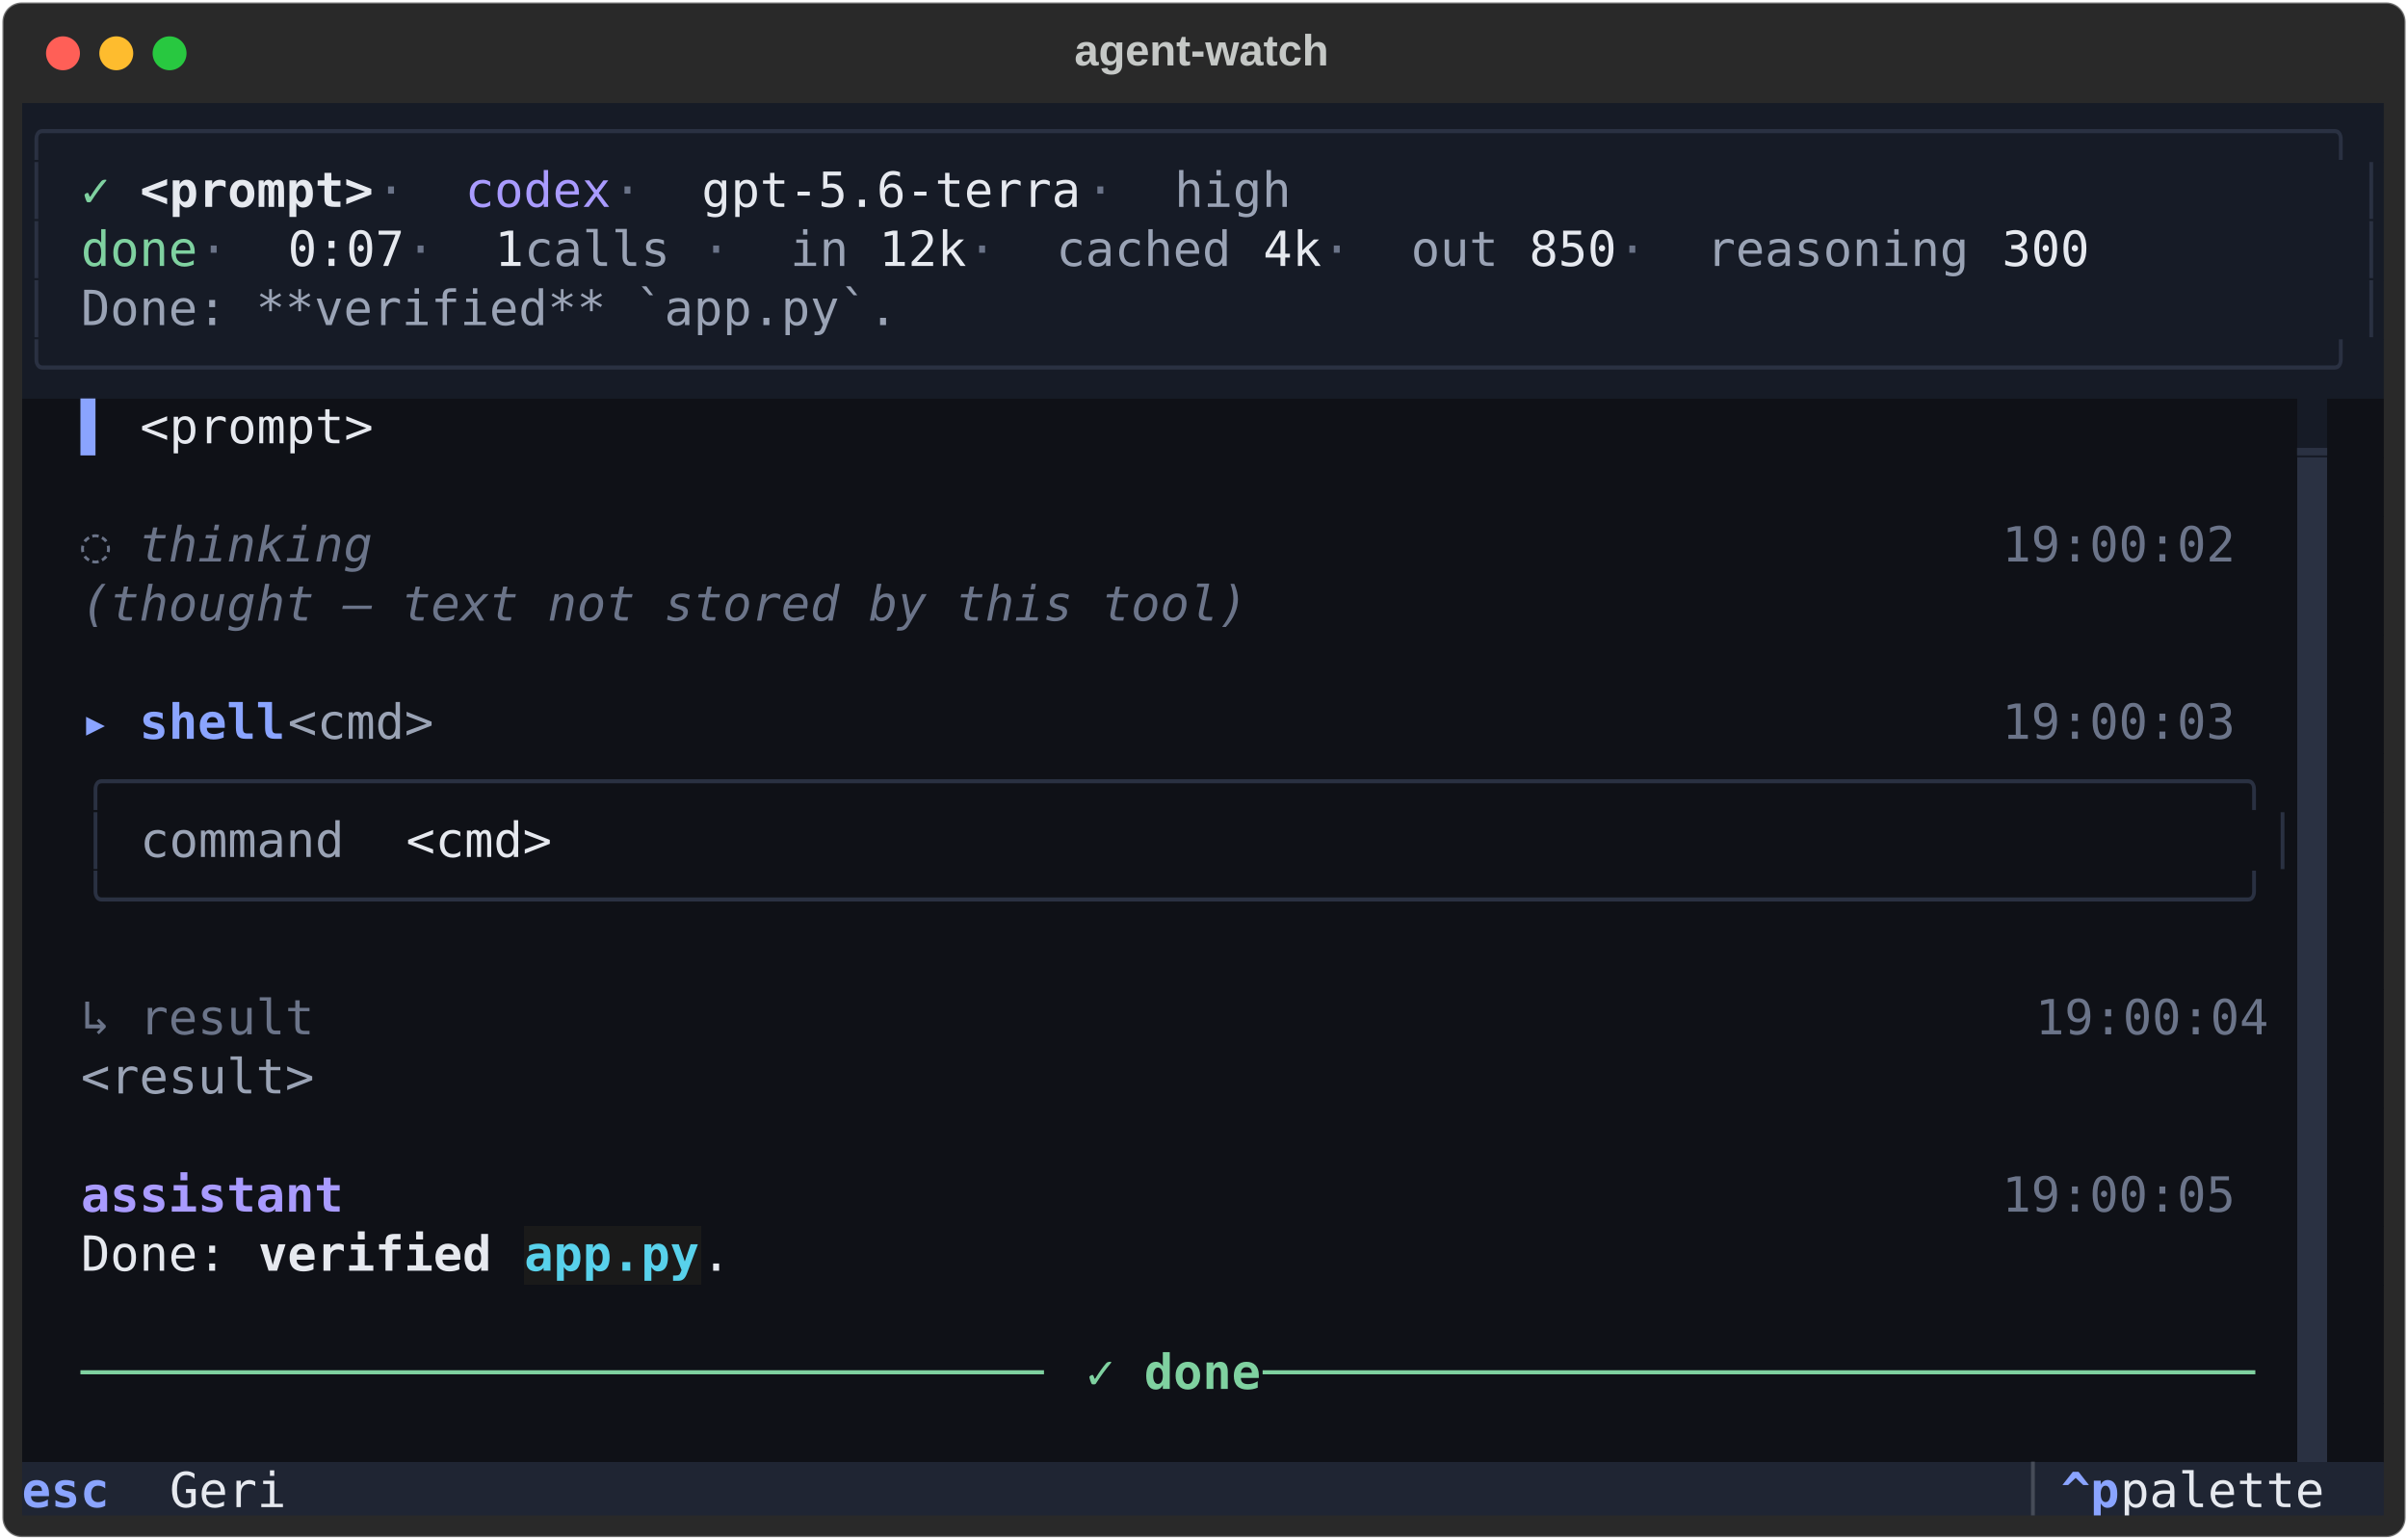
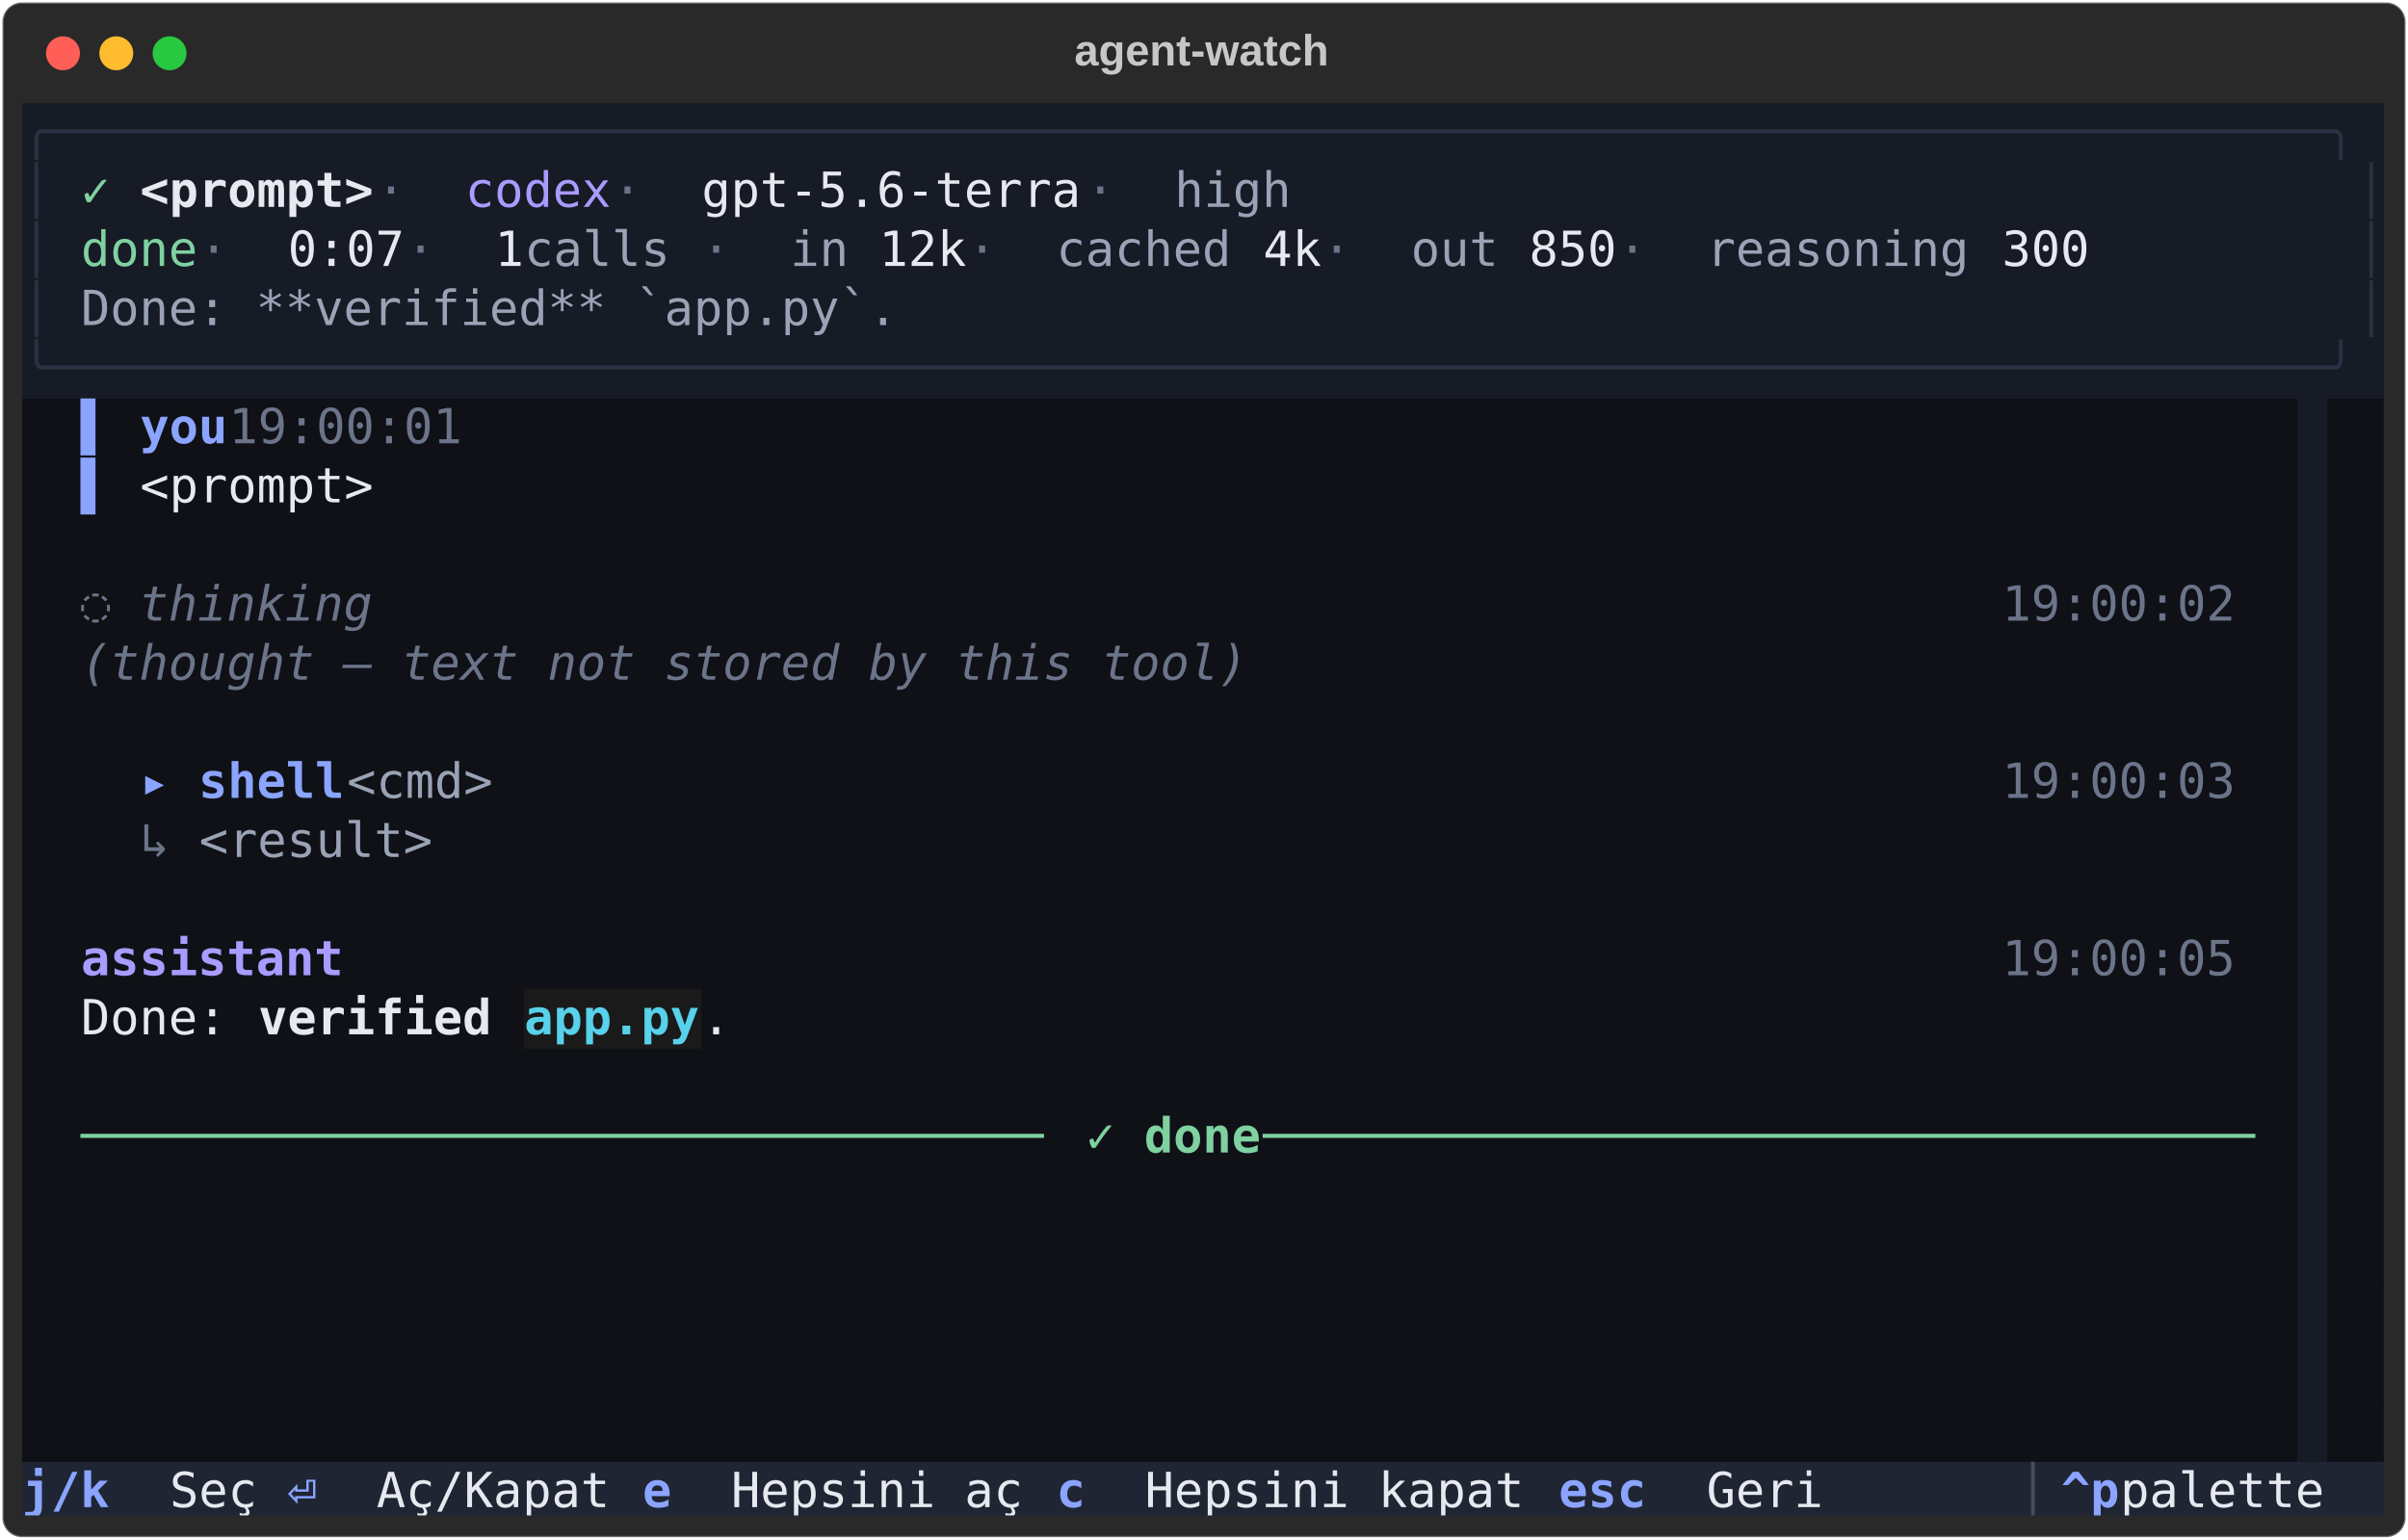
<svg xmlns="http://www.w3.org/2000/svg" class="rich-terminal" viewBox="0 0 994 635.6">
  <style>

    @font-face {
        font-family: "Fira Code";
        src: local("FiraCode-Regular"),
                url("https://cdnjs.cloudflare.com/ajax/libs/firacode/6.2.0/woff2/FiraCode-Regular.woff2") format("woff2"),
                url("https://cdnjs.cloudflare.com/ajax/libs/firacode/6.2.0/woff/FiraCode-Regular.woff") format("woff");
        font-style: normal;
        font-weight: 400;
    }
    @font-face {
        font-family: "Fira Code";
        src: local("FiraCode-Bold"),
                url("https://cdnjs.cloudflare.com/ajax/libs/firacode/6.2.0/woff2/FiraCode-Bold.woff2") format("woff2"),
                url("https://cdnjs.cloudflare.com/ajax/libs/firacode/6.2.0/woff/FiraCode-Bold.woff") format("woff");
        font-style: bold;
        font-weight: 700;
    }

    .terminal-matrix {
        font-family: Fira Code, monospace;
        font-size: 20px;
        line-height: 24.4px;
        font-variant-east-asian: full-width;
    }

    .terminal-title {
        font-size: 18px;
        font-weight: bold;
        font-family: arial;
    }

    .terminal-r1 { fill: #2a3142 }
.terminal-r2 { fill: #c5c8c6 }
.terminal-r3 { fill: #7fd1a0 }
.terminal-r4 { fill: #e6e9ef;font-weight: bold }
.terminal-r5 { fill: #6b7489 }
.terminal-r6 { fill: #a99bff }
.terminal-r7 { fill: #e6e9ef }
.terminal-r8 { fill: #9aa3b5 }
.terminal-r9 { fill: #8aa4ff }
- .terminal-r10 { fill: #0f1117 }
+ .terminal-r10 { fill: #8aa4ff;font-weight: bold }
.terminal-r11 { fill: #6b7489;font-style: italic; }
- .terminal-r12 { fill: #8aa4ff;font-weight: bold }
- .terminal-r13 { fill: #a99bff;font-weight: bold }
- .terminal-r14 { fill: #58d1eb;font-weight: bold }
- .terminal-r15 { fill: #7fd1a0;font-weight: bold }
- .terminal-r16 { fill: #464c58 }
+ .terminal-r12 { fill: #a99bff;font-weight: bold }
+ .terminal-r13 { fill: #58d1eb;font-weight: bold }
+ .terminal-r14 { fill: #7fd1a0;font-weight: bold }
+ .terminal-r15 { fill: #464c58 }
    </style>
  <defs>
    <clipPath id="terminal-clip-terminal">
      <rect x="0" y="0" width="975.0" height="584.6" />
    </clipPath>
    <clipPath id="terminal-line-0">
      <rect x="0" y="1.5" width="976" height="24.65" />
    </clipPath>
    <clipPath id="terminal-line-1">
      <rect x="0" y="25.9" width="976" height="24.65" />
    </clipPath>
    <clipPath id="terminal-line-2">
      <rect x="0" y="50.3" width="976" height="24.65" />
    </clipPath>
    <clipPath id="terminal-line-3">
      <rect x="0" y="74.7" width="976" height="24.65" />
    </clipPath>
    <clipPath id="terminal-line-4">
      <rect x="0" y="99.1" width="976" height="24.65" />
    </clipPath>
    <clipPath id="terminal-line-5">
      <rect x="0" y="123.5" width="976" height="24.65" />
    </clipPath>
    <clipPath id="terminal-line-6">
      <rect x="0" y="147.9" width="976" height="24.65" />
    </clipPath>
    <clipPath id="terminal-line-7">
      <rect x="0" y="172.3" width="976" height="24.65" />
    </clipPath>
    <clipPath id="terminal-line-8">
      <rect x="0" y="196.7" width="976" height="24.65" />
    </clipPath>
    <clipPath id="terminal-line-9">
      <rect x="0" y="221.1" width="976" height="24.65" />
    </clipPath>
    <clipPath id="terminal-line-10">
      <rect x="0" y="245.5" width="976" height="24.65" />
    </clipPath>
    <clipPath id="terminal-line-11">
      <rect x="0" y="269.9" width="976" height="24.65" />
    </clipPath>
    <clipPath id="terminal-line-12">
      <rect x="0" y="294.3" width="976" height="24.65" />
    </clipPath>
    <clipPath id="terminal-line-13">
      <rect x="0" y="318.7" width="976" height="24.65" />
    </clipPath>
    <clipPath id="terminal-line-14">
      <rect x="0" y="343.1" width="976" height="24.65" />
    </clipPath>
    <clipPath id="terminal-line-15">
      <rect x="0" y="367.5" width="976" height="24.65" />
    </clipPath>
    <clipPath id="terminal-line-16">
      <rect x="0" y="391.9" width="976" height="24.65" />
    </clipPath>
    <clipPath id="terminal-line-17">
      <rect x="0" y="416.3" width="976" height="24.65" />
    </clipPath>
    <clipPath id="terminal-line-18">
      <rect x="0" y="440.7" width="976" height="24.65" />
    </clipPath>
    <clipPath id="terminal-line-19">
      <rect x="0" y="465.1" width="976" height="24.65" />
    </clipPath>
    <clipPath id="terminal-line-20">
      <rect x="0" y="489.5" width="976" height="24.65" />
    </clipPath>
    <clipPath id="terminal-line-21">
      <rect x="0" y="513.9" width="976" height="24.65" />
    </clipPath>
    <clipPath id="terminal-line-22">
      <rect x="0" y="538.3" width="976" height="24.65" />
    </clipPath>
  </defs>
  <rect fill="#292929" stroke="rgba(255,255,255,0.35)" stroke-width="1" x="1" y="1" width="992" height="633.6" rx="8" />
  <text class="terminal-title" fill="#c5c8c6" text-anchor="middle" x="496" y="27">agent-watch</text>
  <g transform="translate(26,22)">
    <circle cx="0" cy="0" r="7" fill="#ff5f57" />
    <circle cx="22" cy="0" r="7" fill="#febc2e" />
    <circle cx="44" cy="0" r="7" fill="#28c840" />
  </g>
  <g transform="translate(9, 41)" clip-path="url(#terminal-clip-terminal)">
    <rect fill="#161b26" x="0" y="1.5" width="976" height="24.65" shape-rendering="crispEdges" />
    <rect fill="#161b26" x="0" y="25.9" width="12.2" height="24.65" shape-rendering="crispEdges" />
    <rect fill="#161b26" x="12.2" y="25.9" width="12.2" height="24.65" shape-rendering="crispEdges" />
    <rect fill="#161b26" x="24.4" y="25.9" width="24.4" height="24.65" shape-rendering="crispEdges" />
    <rect fill="#161b26" x="48.8" y="25.9" width="97.6" height="24.65" shape-rendering="crispEdges" />
    <rect fill="#161b26" x="146.4" y="25.9" width="36.6" height="24.65" shape-rendering="crispEdges" />
    <rect fill="#161b26" x="183" y="25.9" width="61" height="24.65" shape-rendering="crispEdges" />
    <rect fill="#161b26" x="244" y="25.9" width="36.6" height="24.65" shape-rendering="crispEdges" />
    <rect fill="#161b26" x="280.6" y="25.9" width="158.6" height="24.65" shape-rendering="crispEdges" />
    <rect fill="#161b26" x="439.2" y="25.9" width="36.6" height="24.65" shape-rendering="crispEdges" />
    <rect fill="#161b26" x="475.8" y="25.9" width="48.8" height="24.65" shape-rendering="crispEdges" />
    <rect fill="#161b26" x="524.6" y="25.9" width="439.2" height="24.65" shape-rendering="crispEdges" />
    <rect fill="#161b26" x="963.8" y="25.9" width="12.2" height="24.65" shape-rendering="crispEdges" />
    <rect fill="#161b26" x="0" y="50.3" width="12.2" height="24.65" shape-rendering="crispEdges" />
    <rect fill="#161b26" x="12.2" y="50.3" width="12.2" height="24.65" shape-rendering="crispEdges" />
    <rect fill="#161b26" x="24.4" y="50.3" width="48.8" height="24.65" shape-rendering="crispEdges" />
    <rect fill="#161b26" x="73.2" y="50.3" width="36.6" height="24.65" shape-rendering="crispEdges" />
    <rect fill="#161b26" x="109.8" y="50.3" width="48.8" height="24.65" shape-rendering="crispEdges" />
    <rect fill="#161b26" x="158.6" y="50.3" width="36.6" height="24.65" shape-rendering="crispEdges" />
    <rect fill="#161b26" x="195.2" y="50.3" width="12.2" height="24.65" shape-rendering="crispEdges" />
    <rect fill="#161b26" x="207.4" y="50.3" width="73.2" height="24.65" shape-rendering="crispEdges" />
    <rect fill="#161b26" x="280.6" y="50.3" width="36.6" height="24.65" shape-rendering="crispEdges" />
    <rect fill="#161b26" x="317.2" y="50.3" width="36.6" height="24.65" shape-rendering="crispEdges" />
    <rect fill="#161b26" x="353.8" y="50.3" width="36.6" height="24.65" shape-rendering="crispEdges" />
    <rect fill="#161b26" x="390.4" y="50.3" width="36.6" height="24.65" shape-rendering="crispEdges" />
    <rect fill="#161b26" x="427" y="50.3" width="85.4" height="24.65" shape-rendering="crispEdges" />
    <rect fill="#161b26" x="512.4" y="50.3" width="24.4" height="24.65" shape-rendering="crispEdges" />
    <rect fill="#161b26" x="536.8" y="50.3" width="36.6" height="24.65" shape-rendering="crispEdges" />
    <rect fill="#161b26" x="573.4" y="50.3" width="48.8" height="24.65" shape-rendering="crispEdges" />
    <rect fill="#161b26" x="622.2" y="50.3" width="36.6" height="24.65" shape-rendering="crispEdges" />
    <rect fill="#161b26" x="658.8" y="50.3" width="36.6" height="24.65" shape-rendering="crispEdges" />
    <rect fill="#161b26" x="695.4" y="50.3" width="122" height="24.65" shape-rendering="crispEdges" />
    <rect fill="#161b26" x="817.4" y="50.3" width="36.6" height="24.65" shape-rendering="crispEdges" />
    <rect fill="#161b26" x="854" y="50.3" width="109.8" height="24.65" shape-rendering="crispEdges" />
    <rect fill="#161b26" x="963.8" y="50.3" width="12.2" height="24.65" shape-rendering="crispEdges" />
    <rect fill="#161b26" x="0" y="74.7" width="12.2" height="24.65" shape-rendering="crispEdges" />
    <rect fill="#161b26" x="12.2" y="74.7" width="12.2" height="24.65" shape-rendering="crispEdges" />
    <rect fill="#161b26" x="24.4" y="74.7" width="341.6" height="24.65" shape-rendering="crispEdges" />
    <rect fill="#161b26" x="366" y="74.7" width="597.8" height="24.65" shape-rendering="crispEdges" />
    <rect fill="#161b26" x="963.8" y="74.7" width="12.2" height="24.65" shape-rendering="crispEdges" />
    <rect fill="#161b26" x="0" y="99.1" width="976" height="24.65" shape-rendering="crispEdges" />
    <rect fill="#0f1117" x="0" y="123.5" width="24.4" height="24.65" shape-rendering="crispEdges" />
    <rect fill="#0f1117" x="24.4" y="123.5" width="24.4" height="24.65" shape-rendering="crispEdges" />
-     <rect fill="#0f1117" x="48.8" y="123.5" width="890.6" height="24.65" shape-rendering="crispEdges" />
+     <rect fill="#0f1117" x="48.8" y="123.5" width="36.6" height="24.65" shape-rendering="crispEdges" />
+     <rect fill="#0f1117" x="85.4" y="123.5" width="854" height="24.65" shape-rendering="crispEdges" />
    <rect fill="#161b26" x="939.4" y="123.5" width="12.2" height="24.65" shape-rendering="crispEdges" />
    <rect fill="#0f1117" x="951.6" y="123.5" width="24.4" height="24.65" shape-rendering="crispEdges" />
    <rect fill="#0f1117" x="0" y="147.9" width="24.4" height="24.65" shape-rendering="crispEdges" />
-     <rect fill="#0f1117" x="24.4" y="147.9" width="915" height="24.65" shape-rendering="crispEdges" />
-     <rect fill="#2a3142" x="939.4" y="147.9" width="12.2" height="24.65" shape-rendering="crispEdges" />
+     <rect fill="#0f1117" x="24.4" y="147.9" width="24.4" height="24.65" shape-rendering="crispEdges" />
+     <rect fill="#0f1117" x="48.8" y="147.9" width="890.6" height="24.65" shape-rendering="crispEdges" />
+     <rect fill="#161b26" x="939.4" y="147.9" width="12.2" height="24.65" shape-rendering="crispEdges" />
    <rect fill="#0f1117" x="951.6" y="147.9" width="24.4" height="24.65" shape-rendering="crispEdges" />
    <rect fill="#0f1117" x="0" y="172.3" width="24.4" height="24.65" shape-rendering="crispEdges" />
-     <rect fill="#0f1117" x="24.4" y="172.3" width="793" height="24.65" shape-rendering="crispEdges" />
-     <rect fill="#0f1117" x="817.4" y="172.3" width="122" height="24.65" shape-rendering="crispEdges" />
-     <rect fill="#2a3142" x="939.4" y="172.3" width="12.2" height="24.65" shape-rendering="crispEdges" />
+     <rect fill="#0f1117" x="24.4" y="172.3" width="915" height="24.65" shape-rendering="crispEdges" />
+     <rect fill="#161b26" x="939.4" y="172.3" width="12.2" height="24.65" shape-rendering="crispEdges" />
    <rect fill="#0f1117" x="951.6" y="172.3" width="24.4" height="24.65" shape-rendering="crispEdges" />
    <rect fill="#0f1117" x="0" y="196.7" width="24.4" height="24.65" shape-rendering="crispEdges" />
-     <rect fill="#0f1117" x="24.4" y="196.7" width="488" height="24.65" shape-rendering="crispEdges" />
-     <rect fill="#0f1117" x="512.4" y="196.7" width="427" height="24.65" shape-rendering="crispEdges" />
-     <rect fill="#2a3142" x="939.4" y="196.7" width="12.2" height="24.65" shape-rendering="crispEdges" />
+     <rect fill="#0f1117" x="24.4" y="196.7" width="793" height="24.65" shape-rendering="crispEdges" />
+     <rect fill="#0f1117" x="817.4" y="196.7" width="122" height="24.65" shape-rendering="crispEdges" />
+     <rect fill="#161b26" x="939.4" y="196.7" width="12.2" height="24.65" shape-rendering="crispEdges" />
    <rect fill="#0f1117" x="951.6" y="196.7" width="24.4" height="24.65" shape-rendering="crispEdges" />
    <rect fill="#0f1117" x="0" y="221.1" width="24.4" height="24.65" shape-rendering="crispEdges" />
-     <rect fill="#0f1117" x="24.4" y="221.1" width="915" height="24.65" shape-rendering="crispEdges" />
-     <rect fill="#2a3142" x="939.4" y="221.1" width="12.2" height="24.65" shape-rendering="crispEdges" />
+     <rect fill="#0f1117" x="24.4" y="221.1" width="488" height="24.65" shape-rendering="crispEdges" />
+     <rect fill="#0f1117" x="512.4" y="221.1" width="427" height="24.65" shape-rendering="crispEdges" />
+     <rect fill="#161b26" x="939.4" y="221.1" width="12.2" height="24.65" shape-rendering="crispEdges" />
    <rect fill="#0f1117" x="951.6" y="221.1" width="24.4" height="24.65" shape-rendering="crispEdges" />
    <rect fill="#0f1117" x="0" y="245.5" width="24.4" height="24.65" shape-rendering="crispEdges" />
-     <rect fill="#0f1117" x="24.4" y="245.5" width="85.4" height="24.65" shape-rendering="crispEdges" />
-     <rect fill="#0f1117" x="109.8" y="245.5" width="73.2" height="24.65" shape-rendering="crispEdges" />
-     <rect fill="#0f1117" x="183" y="245.5" width="634.4" height="24.65" shape-rendering="crispEdges" />
-     <rect fill="#0f1117" x="817.4" y="245.5" width="122" height="24.65" shape-rendering="crispEdges" />
-     <rect fill="#2a3142" x="939.4" y="245.5" width="12.2" height="24.65" shape-rendering="crispEdges" />
+     <rect fill="#0f1117" x="24.4" y="245.5" width="915" height="24.65" shape-rendering="crispEdges" />
+     <rect fill="#161b26" x="939.4" y="245.5" width="12.2" height="24.65" shape-rendering="crispEdges" />
    <rect fill="#0f1117" x="951.6" y="245.5" width="24.4" height="24.65" shape-rendering="crispEdges" />
    <rect fill="#0f1117" x="0" y="269.9" width="24.4" height="24.65" shape-rendering="crispEdges" />
-     <rect fill="#0f1117" x="24.4" y="269.9" width="915" height="24.65" shape-rendering="crispEdges" />
-     <rect fill="#2a3142" x="939.4" y="269.9" width="12.2" height="24.65" shape-rendering="crispEdges" />
+     <rect fill="#0f1117" x="24.4" y="269.9" width="24.4" height="24.65" shape-rendering="crispEdges" />
+     <rect fill="#0f1117" x="48.8" y="269.9" width="85.4" height="24.65" shape-rendering="crispEdges" />
+     <rect fill="#0f1117" x="134.2" y="269.9" width="73.2" height="24.65" shape-rendering="crispEdges" />
+     <rect fill="#0f1117" x="207.4" y="269.9" width="610" height="24.65" shape-rendering="crispEdges" />
+     <rect fill="#0f1117" x="817.4" y="269.9" width="122" height="24.65" shape-rendering="crispEdges" />
+     <rect fill="#161b26" x="939.4" y="269.9" width="12.2" height="24.65" shape-rendering="crispEdges" />
    <rect fill="#0f1117" x="951.6" y="269.9" width="24.4" height="24.65" shape-rendering="crispEdges" />
    <rect fill="#0f1117" x="0" y="294.3" width="24.4" height="24.65" shape-rendering="crispEdges" />
-     <rect fill="#0f1117" x="24.4" y="294.3" width="12.2" height="24.65" shape-rendering="crispEdges" />
-     <rect fill="#0f1117" x="36.6" y="294.3" width="12.2" height="24.65" shape-rendering="crispEdges" />
-     <rect fill="#0f1117" x="48.8" y="294.3" width="109.8" height="24.65" shape-rendering="crispEdges" />
-     <rect fill="#0f1117" x="158.6" y="294.3" width="768.6" height="24.65" shape-rendering="crispEdges" />
-     <rect fill="#0f1117" x="927.2" y="294.3" width="12.2" height="24.65" shape-rendering="crispEdges" />
-     <rect fill="#2a3142" x="939.4" y="294.3" width="12.2" height="24.65" shape-rendering="crispEdges" />
+     <rect fill="#0f1117" x="24.4" y="294.3" width="24.4" height="24.65" shape-rendering="crispEdges" />
+     <rect fill="#0f1117" x="48.8" y="294.3" width="24.4" height="24.65" shape-rendering="crispEdges" />
+     <rect fill="#0f1117" x="73.2" y="294.3" width="97.6" height="24.65" shape-rendering="crispEdges" />
+     <rect fill="#0f1117" x="170.8" y="294.3" width="768.6" height="24.65" shape-rendering="crispEdges" />
+     <rect fill="#161b26" x="939.4" y="294.3" width="12.2" height="24.65" shape-rendering="crispEdges" />
    <rect fill="#0f1117" x="951.6" y="294.3" width="24.4" height="24.65" shape-rendering="crispEdges" />
    <rect fill="#0f1117" x="0" y="318.7" width="24.4" height="24.65" shape-rendering="crispEdges" />
    <rect fill="#0f1117" x="24.4" y="318.7" width="915" height="24.65" shape-rendering="crispEdges" />
-     <rect fill="#2a3142" x="939.4" y="318.7" width="12.2" height="24.65" shape-rendering="crispEdges" />
+     <rect fill="#161b26" x="939.4" y="318.7" width="12.2" height="24.65" shape-rendering="crispEdges" />
    <rect fill="#0f1117" x="951.6" y="318.7" width="24.4" height="24.65" shape-rendering="crispEdges" />
    <rect fill="#0f1117" x="0" y="343.1" width="24.4" height="24.65" shape-rendering="crispEdges" />
-     <rect fill="#0f1117" x="24.4" y="343.1" width="915" height="24.65" shape-rendering="crispEdges" />
-     <rect fill="#2a3142" x="939.4" y="343.1" width="12.2" height="24.65" shape-rendering="crispEdges" />
+     <rect fill="#0f1117" x="24.4" y="343.1" width="793" height="24.65" shape-rendering="crispEdges" />
+     <rect fill="#0f1117" x="817.4" y="343.1" width="122" height="24.65" shape-rendering="crispEdges" />
+     <rect fill="#161b26" x="939.4" y="343.1" width="12.2" height="24.65" shape-rendering="crispEdges" />
    <rect fill="#0f1117" x="951.6" y="343.1" width="24.4" height="24.65" shape-rendering="crispEdges" />
    <rect fill="#0f1117" x="0" y="367.5" width="24.4" height="24.65" shape-rendering="crispEdges" />
-     <rect fill="#0f1117" x="24.4" y="367.5" width="915" height="24.65" shape-rendering="crispEdges" />
-     <rect fill="#2a3142" x="939.4" y="367.5" width="12.2" height="24.65" shape-rendering="crispEdges" />
+     <rect fill="#0f1117" x="24.4" y="367.5" width="73.2" height="24.65" shape-rendering="crispEdges" />
+     <rect fill="#0f1117" x="97.6" y="367.5" width="97.6" height="24.65" shape-rendering="crispEdges" />
+     <rect fill="#0f1117" x="195.2" y="367.5" width="12.2" height="24.65" shape-rendering="crispEdges" />
+     <rect fill="#1a1a1a" x="207.4" y="367.5" width="73.2" height="24.65" shape-rendering="crispEdges" />
+     <rect fill="#0f1117" x="280.6" y="367.5" width="658.8" height="24.65" shape-rendering="crispEdges" />
+     <rect fill="#161b26" x="939.4" y="367.5" width="12.2" height="24.65" shape-rendering="crispEdges" />
    <rect fill="#0f1117" x="951.6" y="367.5" width="24.4" height="24.65" shape-rendering="crispEdges" />
    <rect fill="#0f1117" x="0" y="391.9" width="24.4" height="24.65" shape-rendering="crispEdges" />
-     <rect fill="#0f1117" x="24.4" y="391.9" width="97.6" height="24.65" shape-rendering="crispEdges" />
-     <rect fill="#0f1117" x="122" y="391.9" width="817.4" height="24.65" shape-rendering="crispEdges" />
-     <rect fill="#2a3142" x="939.4" y="391.9" width="12.2" height="24.65" shape-rendering="crispEdges" />
+     <rect fill="#0f1117" x="24.4" y="391.9" width="915" height="24.65" shape-rendering="crispEdges" />
+     <rect fill="#161b26" x="939.4" y="391.9" width="12.2" height="24.65" shape-rendering="crispEdges" />
    <rect fill="#0f1117" x="951.6" y="391.9" width="24.4" height="24.65" shape-rendering="crispEdges" />
    <rect fill="#0f1117" x="0" y="416.3" width="24.4" height="24.65" shape-rendering="crispEdges" />
-     <rect fill="#0f1117" x="24.4" y="416.3" width="915" height="24.65" shape-rendering="crispEdges" />
-     <rect fill="#2a3142" x="939.4" y="416.3" width="12.2" height="24.65" shape-rendering="crispEdges" />
+     <rect fill="#0f1117" x="24.4" y="416.3" width="414.8" height="24.65" shape-rendering="crispEdges" />
+     <rect fill="#0f1117" x="439.2" y="416.3" width="73.2" height="24.65" shape-rendering="crispEdges" />
+     <rect fill="#0f1117" x="512.4" y="416.3" width="427" height="24.65" shape-rendering="crispEdges" />
+     <rect fill="#161b26" x="939.4" y="416.3" width="12.2" height="24.65" shape-rendering="crispEdges" />
    <rect fill="#0f1117" x="951.6" y="416.3" width="24.4" height="24.65" shape-rendering="crispEdges" />
    <rect fill="#0f1117" x="0" y="440.7" width="24.4" height="24.65" shape-rendering="crispEdges" />
-     <rect fill="#0f1117" x="24.4" y="440.7" width="793" height="24.65" shape-rendering="crispEdges" />
-     <rect fill="#0f1117" x="817.4" y="440.7" width="122" height="24.65" shape-rendering="crispEdges" />
-     <rect fill="#2a3142" x="939.4" y="440.7" width="12.2" height="24.65" shape-rendering="crispEdges" />
+     <rect fill="#0f1117" x="24.4" y="440.7" width="915" height="24.65" shape-rendering="crispEdges" />
+     <rect fill="#161b26" x="939.4" y="440.7" width="12.2" height="24.65" shape-rendering="crispEdges" />
    <rect fill="#0f1117" x="951.6" y="440.7" width="24.4" height="24.65" shape-rendering="crispEdges" />
    <rect fill="#0f1117" x="0" y="465.1" width="24.4" height="24.65" shape-rendering="crispEdges" />
-     <rect fill="#0f1117" x="24.4" y="465.1" width="73.2" height="24.65" shape-rendering="crispEdges" />
-     <rect fill="#0f1117" x="97.6" y="465.1" width="97.6" height="24.65" shape-rendering="crispEdges" />
-     <rect fill="#0f1117" x="195.2" y="465.1" width="12.2" height="24.65" shape-rendering="crispEdges" />
-     <rect fill="#1a1a1a" x="207.4" y="465.1" width="73.2" height="24.65" shape-rendering="crispEdges" />
-     <rect fill="#0f1117" x="280.6" y="465.1" width="658.8" height="24.65" shape-rendering="crispEdges" />
-     <rect fill="#2a3142" x="939.4" y="465.1" width="12.2" height="24.65" shape-rendering="crispEdges" />
+     <rect fill="#0f1117" x="24.4" y="465.1" width="915" height="24.65" shape-rendering="crispEdges" />
+     <rect fill="#161b26" x="939.4" y="465.1" width="12.2" height="24.65" shape-rendering="crispEdges" />
    <rect fill="#0f1117" x="951.6" y="465.1" width="24.4" height="24.65" shape-rendering="crispEdges" />
    <rect fill="#0f1117" x="0" y="489.5" width="24.4" height="24.65" shape-rendering="crispEdges" />
    <rect fill="#0f1117" x="24.4" y="489.5" width="915" height="24.65" shape-rendering="crispEdges" />
-     <rect fill="#2a3142" x="939.4" y="489.5" width="12.2" height="24.65" shape-rendering="crispEdges" />
+     <rect fill="#161b26" x="939.4" y="489.5" width="12.2" height="24.65" shape-rendering="crispEdges" />
    <rect fill="#0f1117" x="951.6" y="489.5" width="24.4" height="24.65" shape-rendering="crispEdges" />
    <rect fill="#0f1117" x="0" y="513.9" width="24.4" height="24.65" shape-rendering="crispEdges" />
-     <rect fill="#0f1117" x="24.4" y="513.9" width="414.8" height="24.65" shape-rendering="crispEdges" />
-     <rect fill="#0f1117" x="439.2" y="513.9" width="73.2" height="24.65" shape-rendering="crispEdges" />
-     <rect fill="#0f1117" x="512.4" y="513.9" width="427" height="24.65" shape-rendering="crispEdges" />
-     <rect fill="#2a3142" x="939.4" y="513.9" width="12.2" height="24.65" shape-rendering="crispEdges" />
+     <rect fill="#0f1117" x="24.4" y="513.9" width="915" height="24.65" shape-rendering="crispEdges" />
+     <rect fill="#161b26" x="939.4" y="513.9" width="12.2" height="24.65" shape-rendering="crispEdges" />
    <rect fill="#0f1117" x="951.6" y="513.9" width="24.4" height="24.65" shape-rendering="crispEdges" />
    <rect fill="#0f1117" x="0" y="538.3" width="24.4" height="24.65" shape-rendering="crispEdges" />
    <rect fill="#0f1117" x="24.4" y="538.3" width="915" height="24.65" shape-rendering="crispEdges" />
-     <rect fill="#2a3142" x="939.4" y="538.3" width="12.2" height="24.65" shape-rendering="crispEdges" />
+     <rect fill="#161b26" x="939.4" y="538.3" width="12.2" height="24.65" shape-rendering="crispEdges" />
    <rect fill="#0f1117" x="951.6" y="538.3" width="24.4" height="24.65" shape-rendering="crispEdges" />
    <rect fill="#1f2533" x="0" y="562.7" width="61" height="24.65" shape-rendering="crispEdges" />
-     <rect fill="#1f2533" x="61" y="562.7" width="61" height="24.65" shape-rendering="crispEdges" />
-     <rect fill="#1f2533" x="122" y="562.7" width="707.6" height="24.65" shape-rendering="crispEdges" />
+     <rect fill="#1f2533" x="61" y="562.7" width="48.8" height="24.65" shape-rendering="crispEdges" />
+     <rect fill="#1f2533" x="109.8" y="562.7" width="36.6" height="24.65" shape-rendering="crispEdges" />
+     <rect fill="#1f2533" x="146.4" y="562.7" width="109.8" height="24.65" shape-rendering="crispEdges" />
+     <rect fill="#1f2533" x="256.2" y="562.7" width="36.6" height="24.65" shape-rendering="crispEdges" />
+     <rect fill="#1f2533" x="292.8" y="562.7" width="134.2" height="24.65" shape-rendering="crispEdges" />
+     <rect fill="#1f2533" x="427" y="562.7" width="36.6" height="24.65" shape-rendering="crispEdges" />
+     <rect fill="#1f2533" x="463.6" y="562.7" width="170.8" height="24.65" shape-rendering="crispEdges" />
+     <rect fill="#1f2533" x="634.4" y="562.7" width="61" height="24.65" shape-rendering="crispEdges" />
+     <rect fill="#1f2533" x="695.4" y="562.7" width="61" height="24.65" shape-rendering="crispEdges" />
+     <rect fill="#1f2533" x="756.4" y="562.7" width="73.2" height="24.65" shape-rendering="crispEdges" />
    <rect fill="#1f2533" x="829.6" y="562.7" width="12.2" height="24.65" shape-rendering="crispEdges" />
    <rect fill="#1f2533" x="841.8" y="562.7" width="24.4" height="24.65" shape-rendering="crispEdges" />
    <rect fill="#1f2533" x="866.2" y="562.7" width="97.6" height="24.65" shape-rendering="crispEdges" />
    <rect fill="#1f2533" x="963.8" y="562.7" width="12.2" height="24.65" shape-rendering="crispEdges" />
    <g class="terminal-matrix">
      <text class="terminal-r1" x="0" y="20" textLength="976" clip-path="url(#terminal-line-0)">╭──────────────────────────────────────────────────────────────────────────────╮</text>
      <text class="terminal-r2" x="976" y="20" textLength="12.2" clip-path="url(#terminal-line-0)">
</text>
      <text class="terminal-r1" x="0" y="44.4" textLength="12.2" clip-path="url(#terminal-line-1)">│</text>
      <text class="terminal-r3" x="24.4" y="44.4" textLength="24.4" clip-path="url(#terminal-line-1)">✓ </text>
      <text class="terminal-r4" x="48.8" y="44.4" textLength="97.6" clip-path="url(#terminal-line-1)">&lt;prompt&gt;</text>
      <text class="terminal-r5" x="146.4" y="44.4" textLength="36.6" clip-path="url(#terminal-line-1)"> · </text>
      <text class="terminal-r6" x="183" y="44.4" textLength="61" clip-path="url(#terminal-line-1)">codex</text>
      <text class="terminal-r5" x="244" y="44.4" textLength="36.6" clip-path="url(#terminal-line-1)"> · </text>
      <text class="terminal-r7" x="280.6" y="44.4" textLength="158.6" clip-path="url(#terminal-line-1)">gpt-5.6-terra</text>
      <text class="terminal-r5" x="439.2" y="44.4" textLength="36.6" clip-path="url(#terminal-line-1)"> · </text>
      <text class="terminal-r8" x="475.8" y="44.4" textLength="48.8" clip-path="url(#terminal-line-1)">high</text>
      <text class="terminal-r1" x="963.8" y="44.4" textLength="12.2" clip-path="url(#terminal-line-1)">│</text>
      <text class="terminal-r2" x="976" y="44.4" textLength="12.2" clip-path="url(#terminal-line-1)">
</text>
      <text class="terminal-r1" x="0" y="68.8" textLength="12.2" clip-path="url(#terminal-line-2)">│</text>
      <text class="terminal-r3" x="24.4" y="68.8" textLength="48.8" clip-path="url(#terminal-line-2)">done</text>
      <text class="terminal-r5" x="73.2" y="68.8" textLength="36.6" clip-path="url(#terminal-line-2)"> · </text>
      <text class="terminal-r7" x="109.8" y="68.8" textLength="48.8" clip-path="url(#terminal-line-2)">0:07</text>
      <text class="terminal-r5" x="158.6" y="68.8" textLength="36.6" clip-path="url(#terminal-line-2)"> · </text>
      <text class="terminal-r7" x="195.2" y="68.8" textLength="12.2" clip-path="url(#terminal-line-2)">1</text>
      <text class="terminal-r8" x="207.4" y="68.8" textLength="73.2" clip-path="url(#terminal-line-2)"> calls</text>
      <text class="terminal-r5" x="280.6" y="68.8" textLength="36.6" clip-path="url(#terminal-line-2)"> · </text>
      <text class="terminal-r8" x="317.2" y="68.8" textLength="36.6" clip-path="url(#terminal-line-2)">in </text>
      <text class="terminal-r7" x="353.8" y="68.8" textLength="36.6" clip-path="url(#terminal-line-2)">12k</text>
      <text class="terminal-r5" x="390.4" y="68.8" textLength="36.6" clip-path="url(#terminal-line-2)"> · </text>
      <text class="terminal-r8" x="427" y="68.8" textLength="85.4" clip-path="url(#terminal-line-2)">cached </text>
      <text class="terminal-r7" x="512.4" y="68.8" textLength="24.4" clip-path="url(#terminal-line-2)">4k</text>
      <text class="terminal-r5" x="536.8" y="68.8" textLength="36.6" clip-path="url(#terminal-line-2)"> · </text>
      <text class="terminal-r8" x="573.4" y="68.8" textLength="48.8" clip-path="url(#terminal-line-2)">out </text>
      <text class="terminal-r7" x="622.2" y="68.8" textLength="36.6" clip-path="url(#terminal-line-2)">850</text>
      <text class="terminal-r5" x="658.8" y="68.8" textLength="36.6" clip-path="url(#terminal-line-2)"> · </text>
      <text class="terminal-r8" x="695.4" y="68.8" textLength="122" clip-path="url(#terminal-line-2)">reasoning </text>
      <text class="terminal-r7" x="817.4" y="68.8" textLength="36.6" clip-path="url(#terminal-line-2)">300</text>
      <text class="terminal-r1" x="963.8" y="68.8" textLength="12.2" clip-path="url(#terminal-line-2)">│</text>
      <text class="terminal-r2" x="976" y="68.8" textLength="12.2" clip-path="url(#terminal-line-2)">
</text>
      <text class="terminal-r1" x="0" y="93.2" textLength="12.2" clip-path="url(#terminal-line-3)">│</text>
      <text class="terminal-r8" x="24.4" y="93.2" textLength="341.6" clip-path="url(#terminal-line-3)">Done: **verified** `app.py`.</text>
      <text class="terminal-r1" x="963.8" y="93.2" textLength="12.2" clip-path="url(#terminal-line-3)">│</text>
      <text class="terminal-r2" x="976" y="93.2" textLength="12.2" clip-path="url(#terminal-line-3)">
</text>
      <text class="terminal-r1" x="0" y="117.6" textLength="976" clip-path="url(#terminal-line-4)">╰──────────────────────────────────────────────────────────────────────────────╯</text>
      <text class="terminal-r2" x="976" y="117.6" textLength="12.2" clip-path="url(#terminal-line-4)">
</text>
      <text class="terminal-r9" x="24.4" y="142" textLength="24.4" clip-path="url(#terminal-line-5)">▌ </text>
-       <text class="terminal-r7" x="48.8" y="142" textLength="890.6" clip-path="url(#terminal-line-5)">&lt;prompt&gt;                                                                 </text>
-       <text class="terminal-r1" x="939.4" y="142" textLength="12.2" clip-path="url(#terminal-line-5)">▁</text>
+       <text class="terminal-r10" x="48.8" y="142" textLength="36.6" clip-path="url(#terminal-line-5)">you</text>
+       <text class="terminal-r5" x="85.4" y="142" textLength="854" clip-path="url(#terminal-line-5)">                                                              19:00:01</text>
      <text class="terminal-r2" x="976" y="142" textLength="12.2" clip-path="url(#terminal-line-5)">
</text>
+       <text class="terminal-r9" x="24.4" y="166.4" textLength="24.4" clip-path="url(#terminal-line-6)">▌ </text>
+       <text class="terminal-r7" x="48.8" y="166.4" textLength="890.6" clip-path="url(#terminal-line-6)">&lt;prompt&gt;                                                                 </text>
      <text class="terminal-r2" x="976" y="166.4" textLength="12.2" clip-path="url(#terminal-line-6)">
</text>
-       <text class="terminal-r11" x="24.4" y="190.8" textLength="793" clip-path="url(#terminal-line-7)">◌ thinking                                                       </text>
-       <text class="terminal-r5" x="817.4" y="190.8" textLength="122" clip-path="url(#terminal-line-7)">  19:00:02</text>
      <text class="terminal-r2" x="976" y="190.8" textLength="12.2" clip-path="url(#terminal-line-7)">
</text>
-       <text class="terminal-r11" x="24.4" y="215.2" textLength="488" clip-path="url(#terminal-line-8)">(thought — text not stored by this tool)</text>
+       <text class="terminal-r11" x="24.4" y="215.2" textLength="793" clip-path="url(#terminal-line-8)">◌ thinking                                                       </text>
+       <text class="terminal-r5" x="817.4" y="215.2" textLength="122" clip-path="url(#terminal-line-8)">  19:00:02</text>
      <text class="terminal-r2" x="976" y="215.2" textLength="12.2" clip-path="url(#terminal-line-8)">
</text>
+       <text class="terminal-r11" x="24.4" y="239.6" textLength="488" clip-path="url(#terminal-line-9)">(thought — text not stored by this tool)</text>
      <text class="terminal-r2" x="976" y="239.6" textLength="12.2" clip-path="url(#terminal-line-9)">
</text>
-       <text class="terminal-r12" x="24.4" y="264" textLength="85.4" clip-path="url(#terminal-line-10)">▸ shell</text>
-       <text class="terminal-r8" x="109.8" y="264" textLength="73.2" clip-path="url(#terminal-line-10)"> &lt;cmd&gt;</text>
-       <text class="terminal-r5" x="817.4" y="264" textLength="122" clip-path="url(#terminal-line-10)">  19:00:03</text>
      <text class="terminal-r2" x="976" y="264" textLength="12.2" clip-path="url(#terminal-line-10)">
</text>
-       <text class="terminal-r1" x="24.4" y="288.4" textLength="915" clip-path="url(#terminal-line-11)">╭─────────────────────────────────────────────────────────────────────────╮</text>
+       <text class="terminal-r10" x="48.8" y="288.4" textLength="85.4" clip-path="url(#terminal-line-11)">▸ shell</text>
+       <text class="terminal-r8" x="134.2" y="288.4" textLength="73.2" clip-path="url(#terminal-line-11)"> &lt;cmd&gt;</text>
+       <text class="terminal-r5" x="817.4" y="288.4" textLength="122" clip-path="url(#terminal-line-11)">  19:00:03</text>
      <text class="terminal-r2" x="976" y="288.4" textLength="12.2" clip-path="url(#terminal-line-11)">
</text>
-       <text class="terminal-r1" x="24.4" y="312.8" textLength="12.2" clip-path="url(#terminal-line-12)">│</text>
-       <text class="terminal-r8" x="48.8" y="312.8" textLength="109.8" clip-path="url(#terminal-line-12)">command  </text>
-       <text class="terminal-r7" x="158.6" y="312.8" textLength="768.6" clip-path="url(#terminal-line-12)">&lt;cmd&gt;                                                          </text>
-       <text class="terminal-r1" x="927.2" y="312.8" textLength="12.2" clip-path="url(#terminal-line-12)">│</text>
+       <text class="terminal-r5" x="48.8" y="312.8" textLength="24.4" clip-path="url(#terminal-line-12)">↳ </text>
+       <text class="terminal-r8" x="73.2" y="312.8" textLength="97.6" clip-path="url(#terminal-line-12)">&lt;result&gt;</text>
      <text class="terminal-r2" x="976" y="312.8" textLength="12.2" clip-path="url(#terminal-line-12)">
</text>
-       <text class="terminal-r1" x="24.4" y="337.2" textLength="915" clip-path="url(#terminal-line-13)">╰─────────────────────────────────────────────────────────────────────────╯</text>
      <text class="terminal-r2" x="976" y="337.2" textLength="12.2" clip-path="url(#terminal-line-13)">
</text>
+       <text class="terminal-r12" x="24.4" y="361.6" textLength="793" clip-path="url(#terminal-line-14)">assistant                                                        </text>
+       <text class="terminal-r5" x="817.4" y="361.6" textLength="122" clip-path="url(#terminal-line-14)">  19:00:05</text>
      <text class="terminal-r2" x="976" y="361.6" textLength="12.2" clip-path="url(#terminal-line-14)">
</text>
-       <text class="terminal-r5" x="24.4" y="386" textLength="915" clip-path="url(#terminal-line-15)">↳ result                                                           19:00:04</text>
+       <text class="terminal-r7" x="24.4" y="386" textLength="73.2" clip-path="url(#terminal-line-15)">Done: </text>
+       <text class="terminal-r4" x="97.6" y="386" textLength="97.6" clip-path="url(#terminal-line-15)">verified</text>
+       <text class="terminal-r13" x="207.4" y="386" textLength="73.2" clip-path="url(#terminal-line-15)">app.py</text>
+       <text class="terminal-r7" x="280.6" y="386" textLength="658.8" clip-path="url(#terminal-line-15)">.                                                     </text>
      <text class="terminal-r2" x="976" y="386" textLength="12.2" clip-path="url(#terminal-line-15)">
</text>
-       <text class="terminal-r8" x="24.4" y="410.4" textLength="97.6" clip-path="url(#terminal-line-16)">&lt;result&gt;</text>
      <text class="terminal-r2" x="976" y="410.4" textLength="12.2" clip-path="url(#terminal-line-16)">
</text>
+       <text class="terminal-r3" x="24.4" y="434.8" textLength="414.8" clip-path="url(#terminal-line-17)">───────────────────────────────── </text>
+       <text class="terminal-r14" x="439.2" y="434.8" textLength="73.2" clip-path="url(#terminal-line-17)">✓ done</text>
+       <text class="terminal-r3" x="512.4" y="434.8" textLength="427" clip-path="url(#terminal-line-17)"> ──────────────────────────────────</text>
      <text class="terminal-r2" x="976" y="434.8" textLength="12.2" clip-path="url(#terminal-line-17)">
</text>
-       <text class="terminal-r13" x="24.4" y="459.2" textLength="793" clip-path="url(#terminal-line-18)">assistant                                                        </text>
-       <text class="terminal-r5" x="817.4" y="459.2" textLength="122" clip-path="url(#terminal-line-18)">  19:00:05</text>
      <text class="terminal-r2" x="976" y="459.2" textLength="12.2" clip-path="url(#terminal-line-18)">
</text>
-       <text class="terminal-r7" x="24.4" y="483.6" textLength="73.2" clip-path="url(#terminal-line-19)">Done: </text>
-       <text class="terminal-r4" x="97.6" y="483.6" textLength="97.6" clip-path="url(#terminal-line-19)">verified</text>
-       <text class="terminal-r14" x="207.4" y="483.6" textLength="73.2" clip-path="url(#terminal-line-19)">app.py</text>
-       <text class="terminal-r7" x="280.6" y="483.6" textLength="658.8" clip-path="url(#terminal-line-19)">.                                                     </text>
      <text class="terminal-r2" x="976" y="483.6" textLength="12.2" clip-path="url(#terminal-line-19)">
</text>
      <text class="terminal-r2" x="976" y="508" textLength="12.2" clip-path="url(#terminal-line-20)">
</text>
-       <text class="terminal-r3" x="24.4" y="532.4" textLength="414.8" clip-path="url(#terminal-line-21)">───────────────────────────────── </text>
-       <text class="terminal-r15" x="439.2" y="532.4" textLength="73.2" clip-path="url(#terminal-line-21)">✓ done</text>
-       <text class="terminal-r3" x="512.4" y="532.4" textLength="427" clip-path="url(#terminal-line-21)"> ──────────────────────────────────</text>
      <text class="terminal-r2" x="976" y="532.4" textLength="12.2" clip-path="url(#terminal-line-21)">
</text>
      <text class="terminal-r2" x="976" y="556.8" textLength="12.2" clip-path="url(#terminal-line-22)">
</text>
-       <text class="terminal-r12" x="0" y="581.2" textLength="61" clip-path="url(#terminal-line-23)"> esc </text>
-       <text class="terminal-r7" x="61" y="581.2" textLength="61" clip-path="url(#terminal-line-23)">Geri </text>
-       <text class="terminal-r16" x="829.6" y="581.2" textLength="12.2" clip-path="url(#terminal-line-23)">▏</text>
-       <text class="terminal-r12" x="841.8" y="581.2" textLength="24.4" clip-path="url(#terminal-line-23)">^p</text>
+       <text class="terminal-r10" x="0" y="581.2" textLength="61" clip-path="url(#terminal-line-23)"> j/k </text>
+       <text class="terminal-r7" x="61" y="581.2" textLength="48.8" clip-path="url(#terminal-line-23)">Seç </text>
+       <text class="terminal-r10" x="109.8" y="581.2" textLength="36.6" clip-path="url(#terminal-line-23)"> ⏎ </text>
+       <text class="terminal-r7" x="146.4" y="581.2" textLength="109.8" clip-path="url(#terminal-line-23)">Aç/Kapat </text>
+       <text class="terminal-r10" x="256.2" y="581.2" textLength="36.6" clip-path="url(#terminal-line-23)"> e </text>
+       <text class="terminal-r7" x="292.8" y="581.2" textLength="134.2" clip-path="url(#terminal-line-23)">Hepsini aç </text>
+       <text class="terminal-r10" x="427" y="581.2" textLength="36.6" clip-path="url(#terminal-line-23)"> c </text>
+       <text class="terminal-r7" x="463.6" y="581.2" textLength="170.8" clip-path="url(#terminal-line-23)">Hepsini kapat </text>
+       <text class="terminal-r10" x="634.4" y="581.2" textLength="61" clip-path="url(#terminal-line-23)"> esc </text>
+       <text class="terminal-r7" x="695.4" y="581.2" textLength="61" clip-path="url(#terminal-line-23)">Geri </text>
+       <text class="terminal-r15" x="829.6" y="581.2" textLength="12.2" clip-path="url(#terminal-line-23)">▏</text>
+       <text class="terminal-r10" x="841.8" y="581.2" textLength="24.4" clip-path="url(#terminal-line-23)">^p</text>
      <text class="terminal-r7" x="866.2" y="581.2" textLength="97.6" clip-path="url(#terminal-line-23)"> palette</text>
    </g>
  </g>
</svg>
